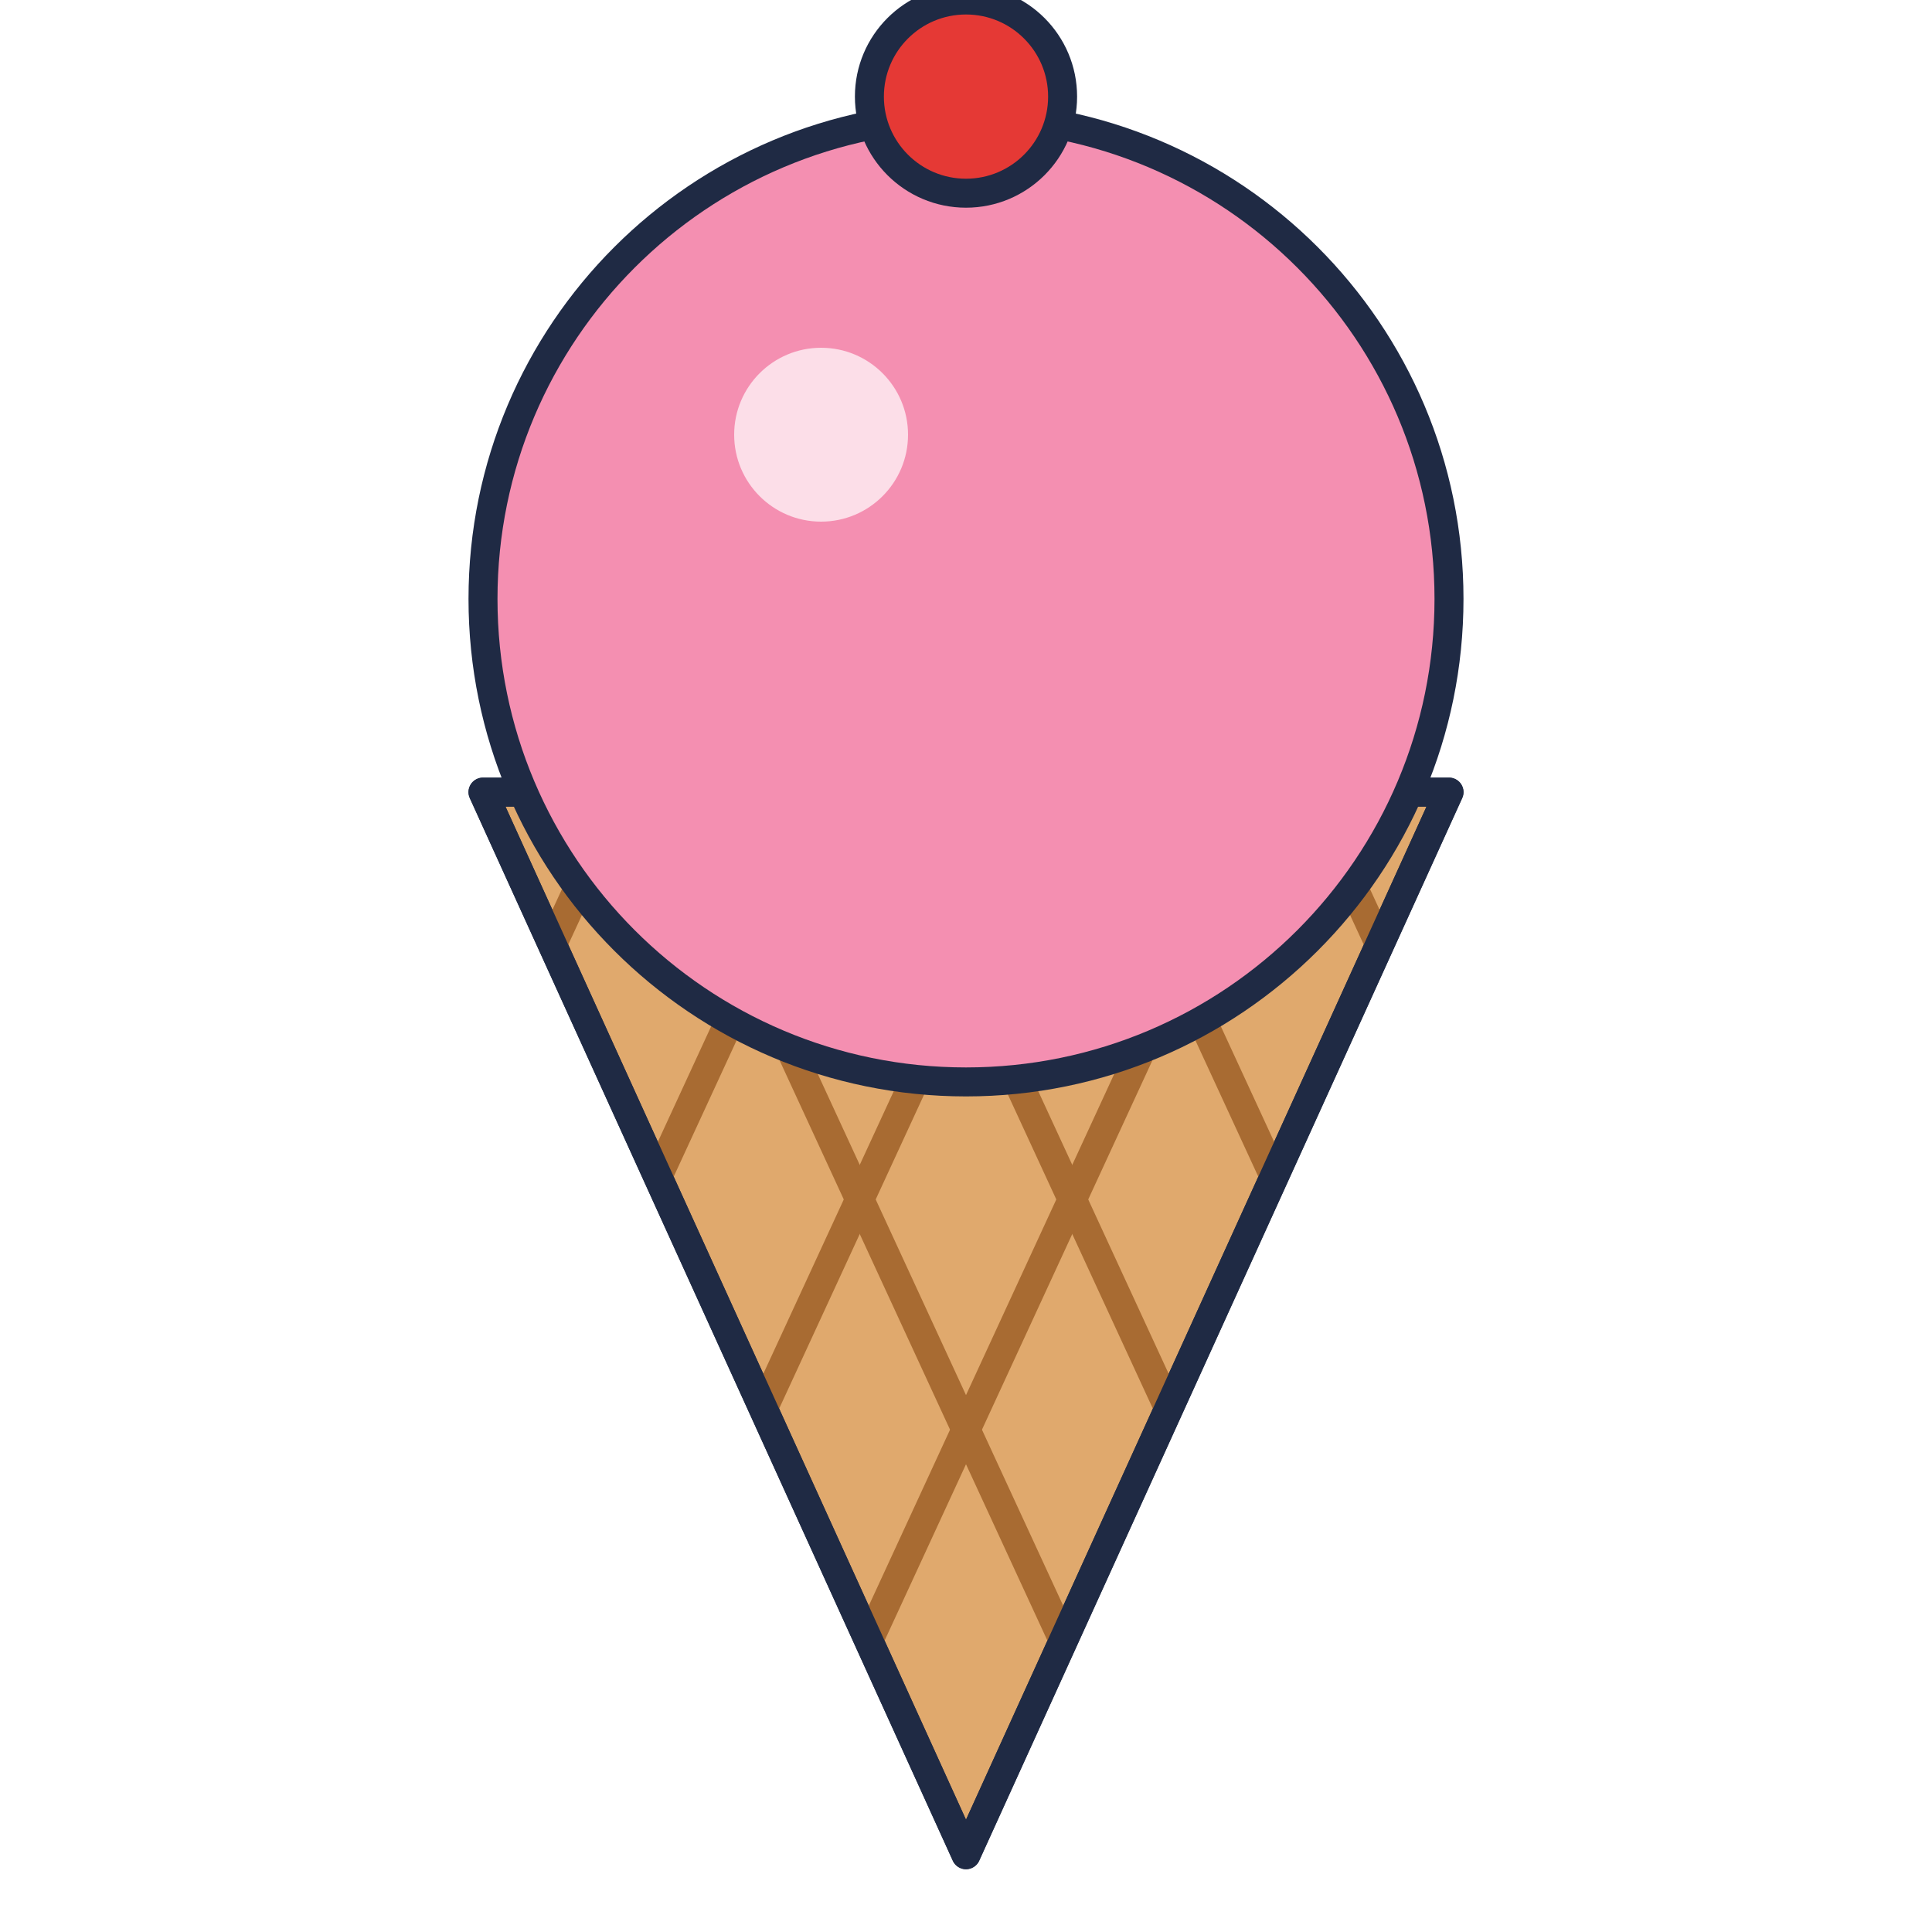
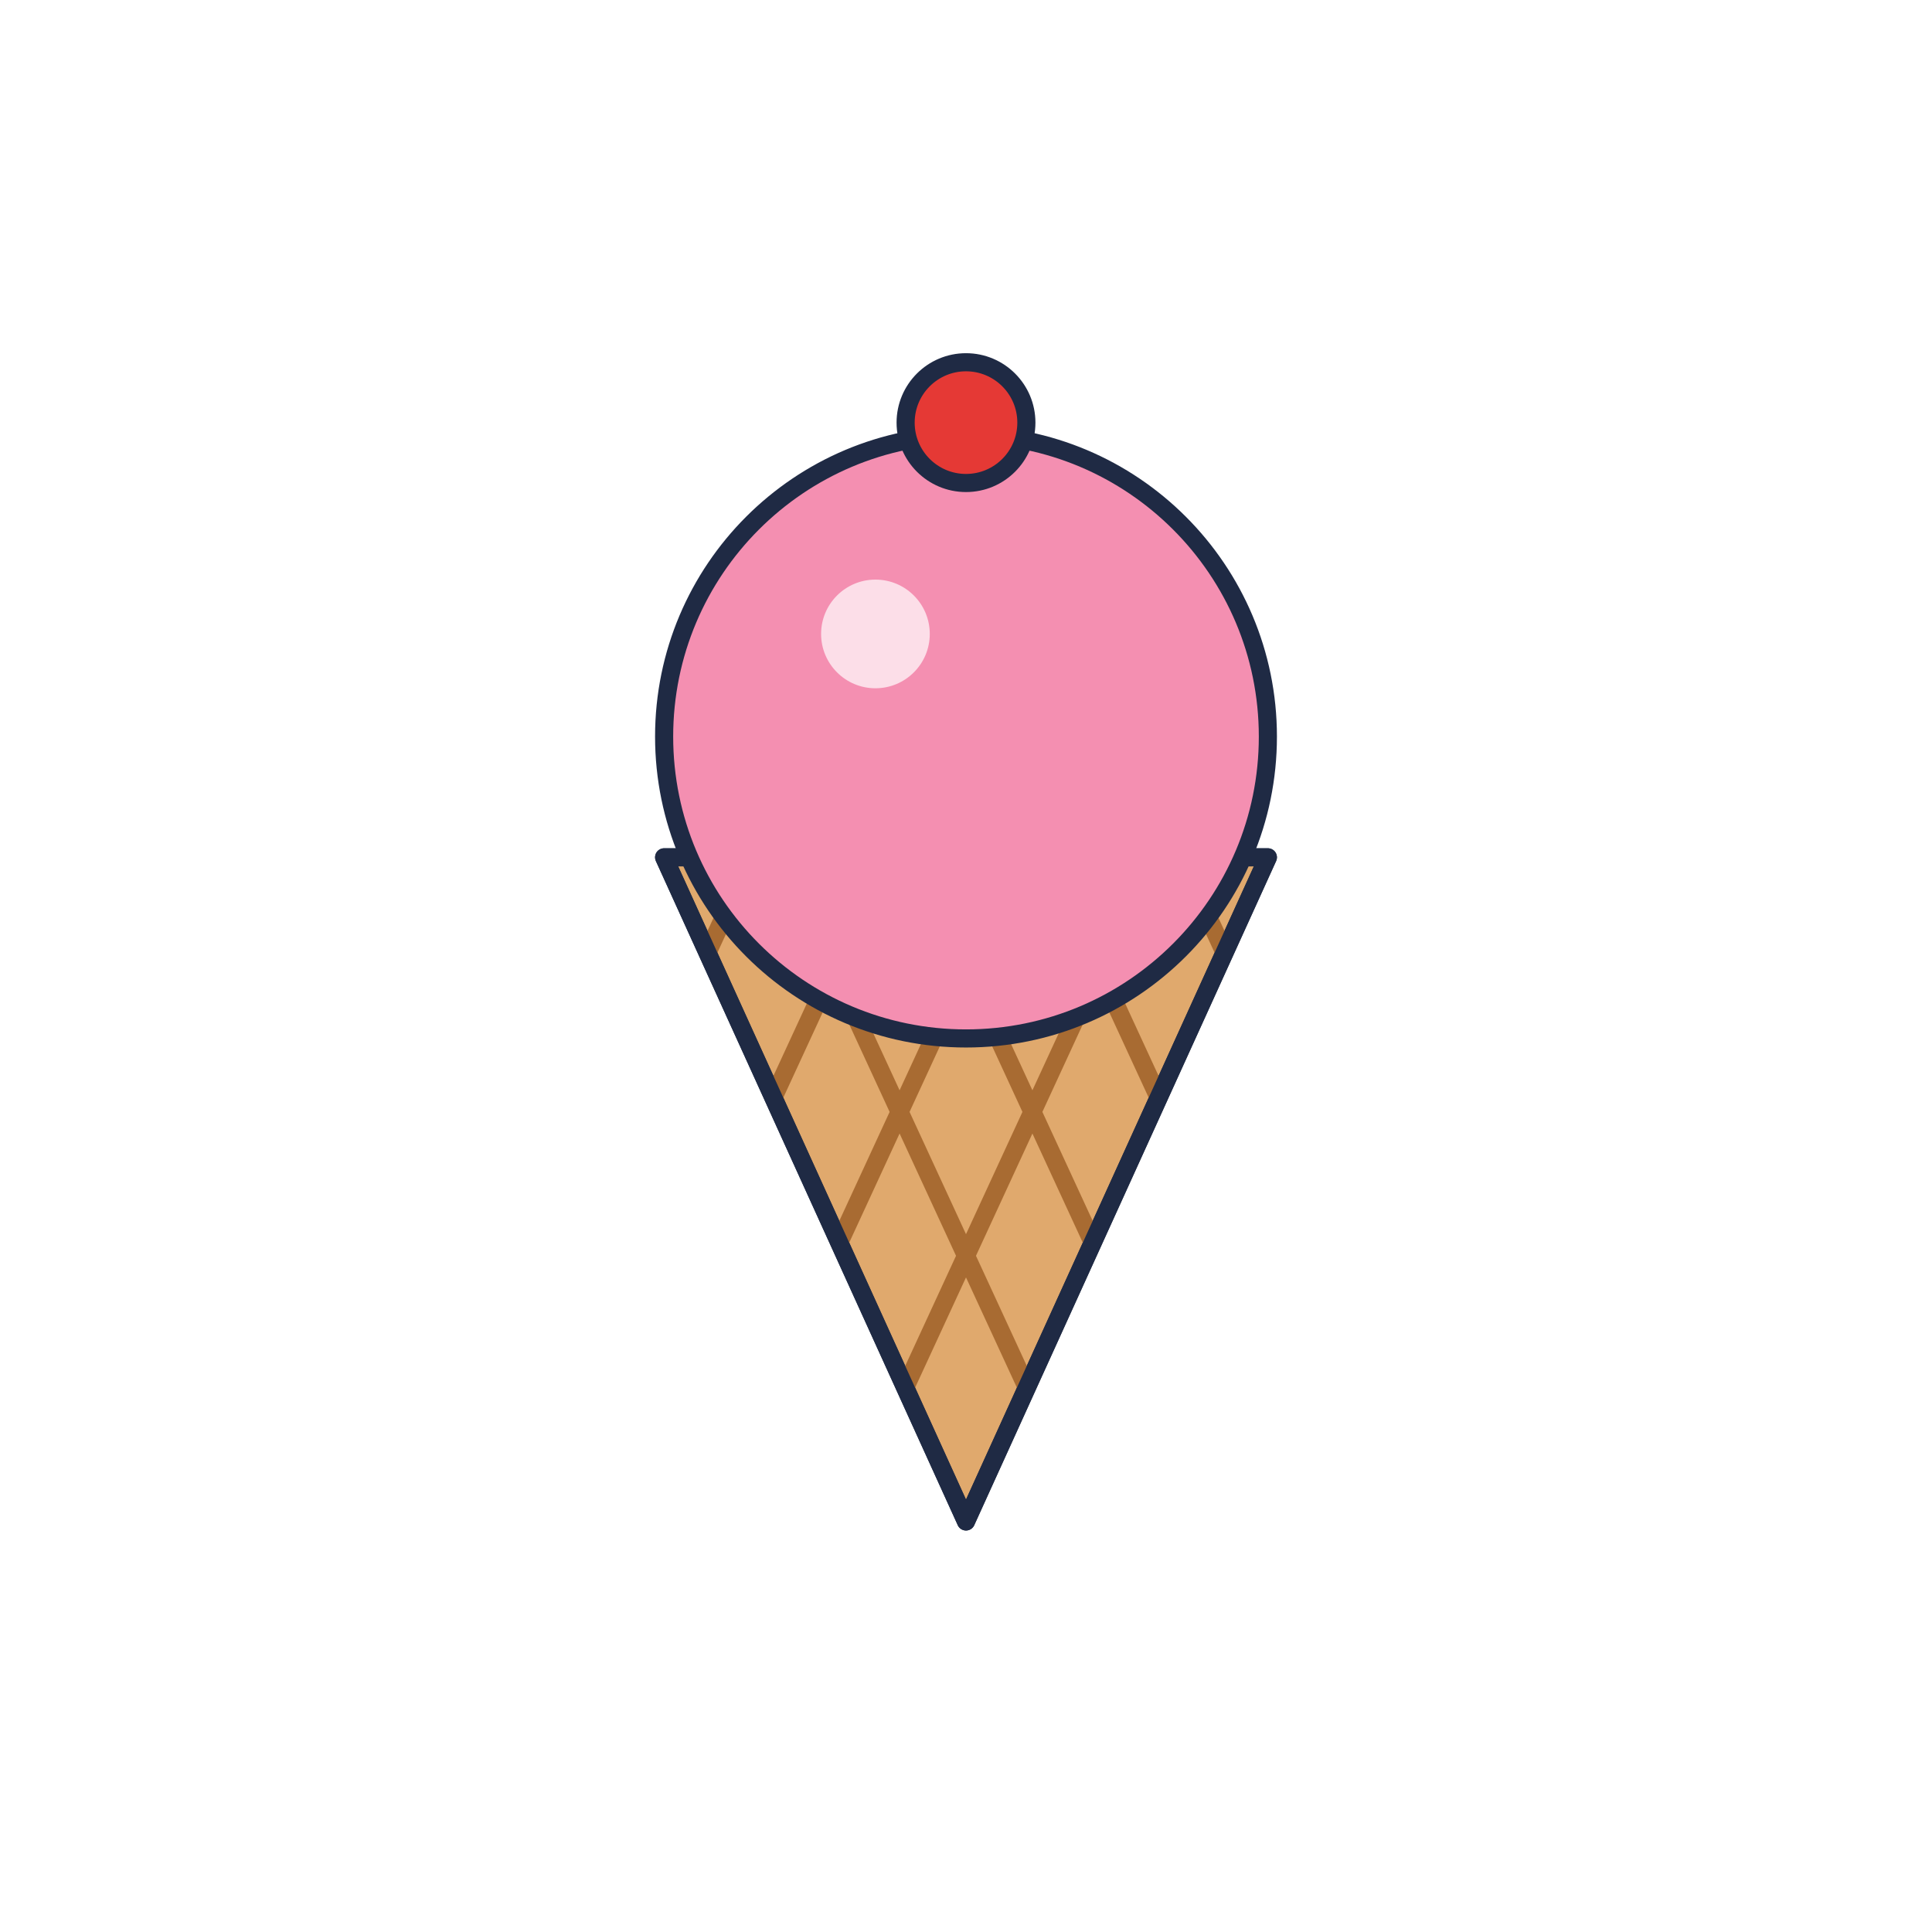
- <svg xmlns="http://www.w3.org/2000/svg" viewBox="60 0 200 200" width="200" height="200">
+ <svg xmlns="http://www.w3.org/2000/svg" viewBox="0 -60 320 320" width="200" height="200">
+   <rect x="0" y="-60" width="320" height="320" fill="#ffffff" />
  <defs />
  <rect width="320" height="200" fill="#ffffff" />
  <clipPath id="cc">
    <polygon points="110,82 210,82 160,192" />
  </clipPath>
  <polygon points="110,82 210,82 160,192" fill="#e0a96d" stroke="#1f2a44" stroke-width="3" stroke-linejoin="round" />
  <g clip-path="url(#cc)" stroke="#a86b32" stroke-width="3">
    <line x1="80" y1="70" x2="140" y2="200" />
    <line x1="240" y1="70" x2="180" y2="200" />
    <line x1="102" y1="70" x2="162" y2="200" />
    <line x1="218" y1="70" x2="158" y2="200" />
    <line x1="124" y1="70" x2="184" y2="200" />
    <line x1="196" y1="70" x2="136" y2="200" />
    <line x1="146" y1="70" x2="206" y2="200" />
    <line x1="174" y1="70" x2="114" y2="200" />
    <line x1="168" y1="70" x2="228" y2="200" />
    <line x1="152" y1="70" x2="92" y2="200" />
    <line x1="190" y1="70" x2="250" y2="200" />
    <line x1="130" y1="70" x2="70" y2="200" />
    <line x1="212" y1="70" x2="272" y2="200" />
    <line x1="108" y1="70" x2="48" y2="200" />
  </g>
  <polygon points="110,82 210,82 160,192" fill="none" stroke="#1f2a44" stroke-width="3" stroke-linejoin="round" />
  <circle cx="160" cy="62" r="50" fill="#f48fb1" stroke="#1f2a44" stroke-width="3" stroke-linejoin="round" />
  <circle cx="145" cy="45" r="9" fill="#fff" opacity=".7" />
  <circle cx="160" cy="10" r="10" fill="#e53935" stroke="#1f2a44" stroke-width="3" stroke-linejoin="round" />
</svg>
